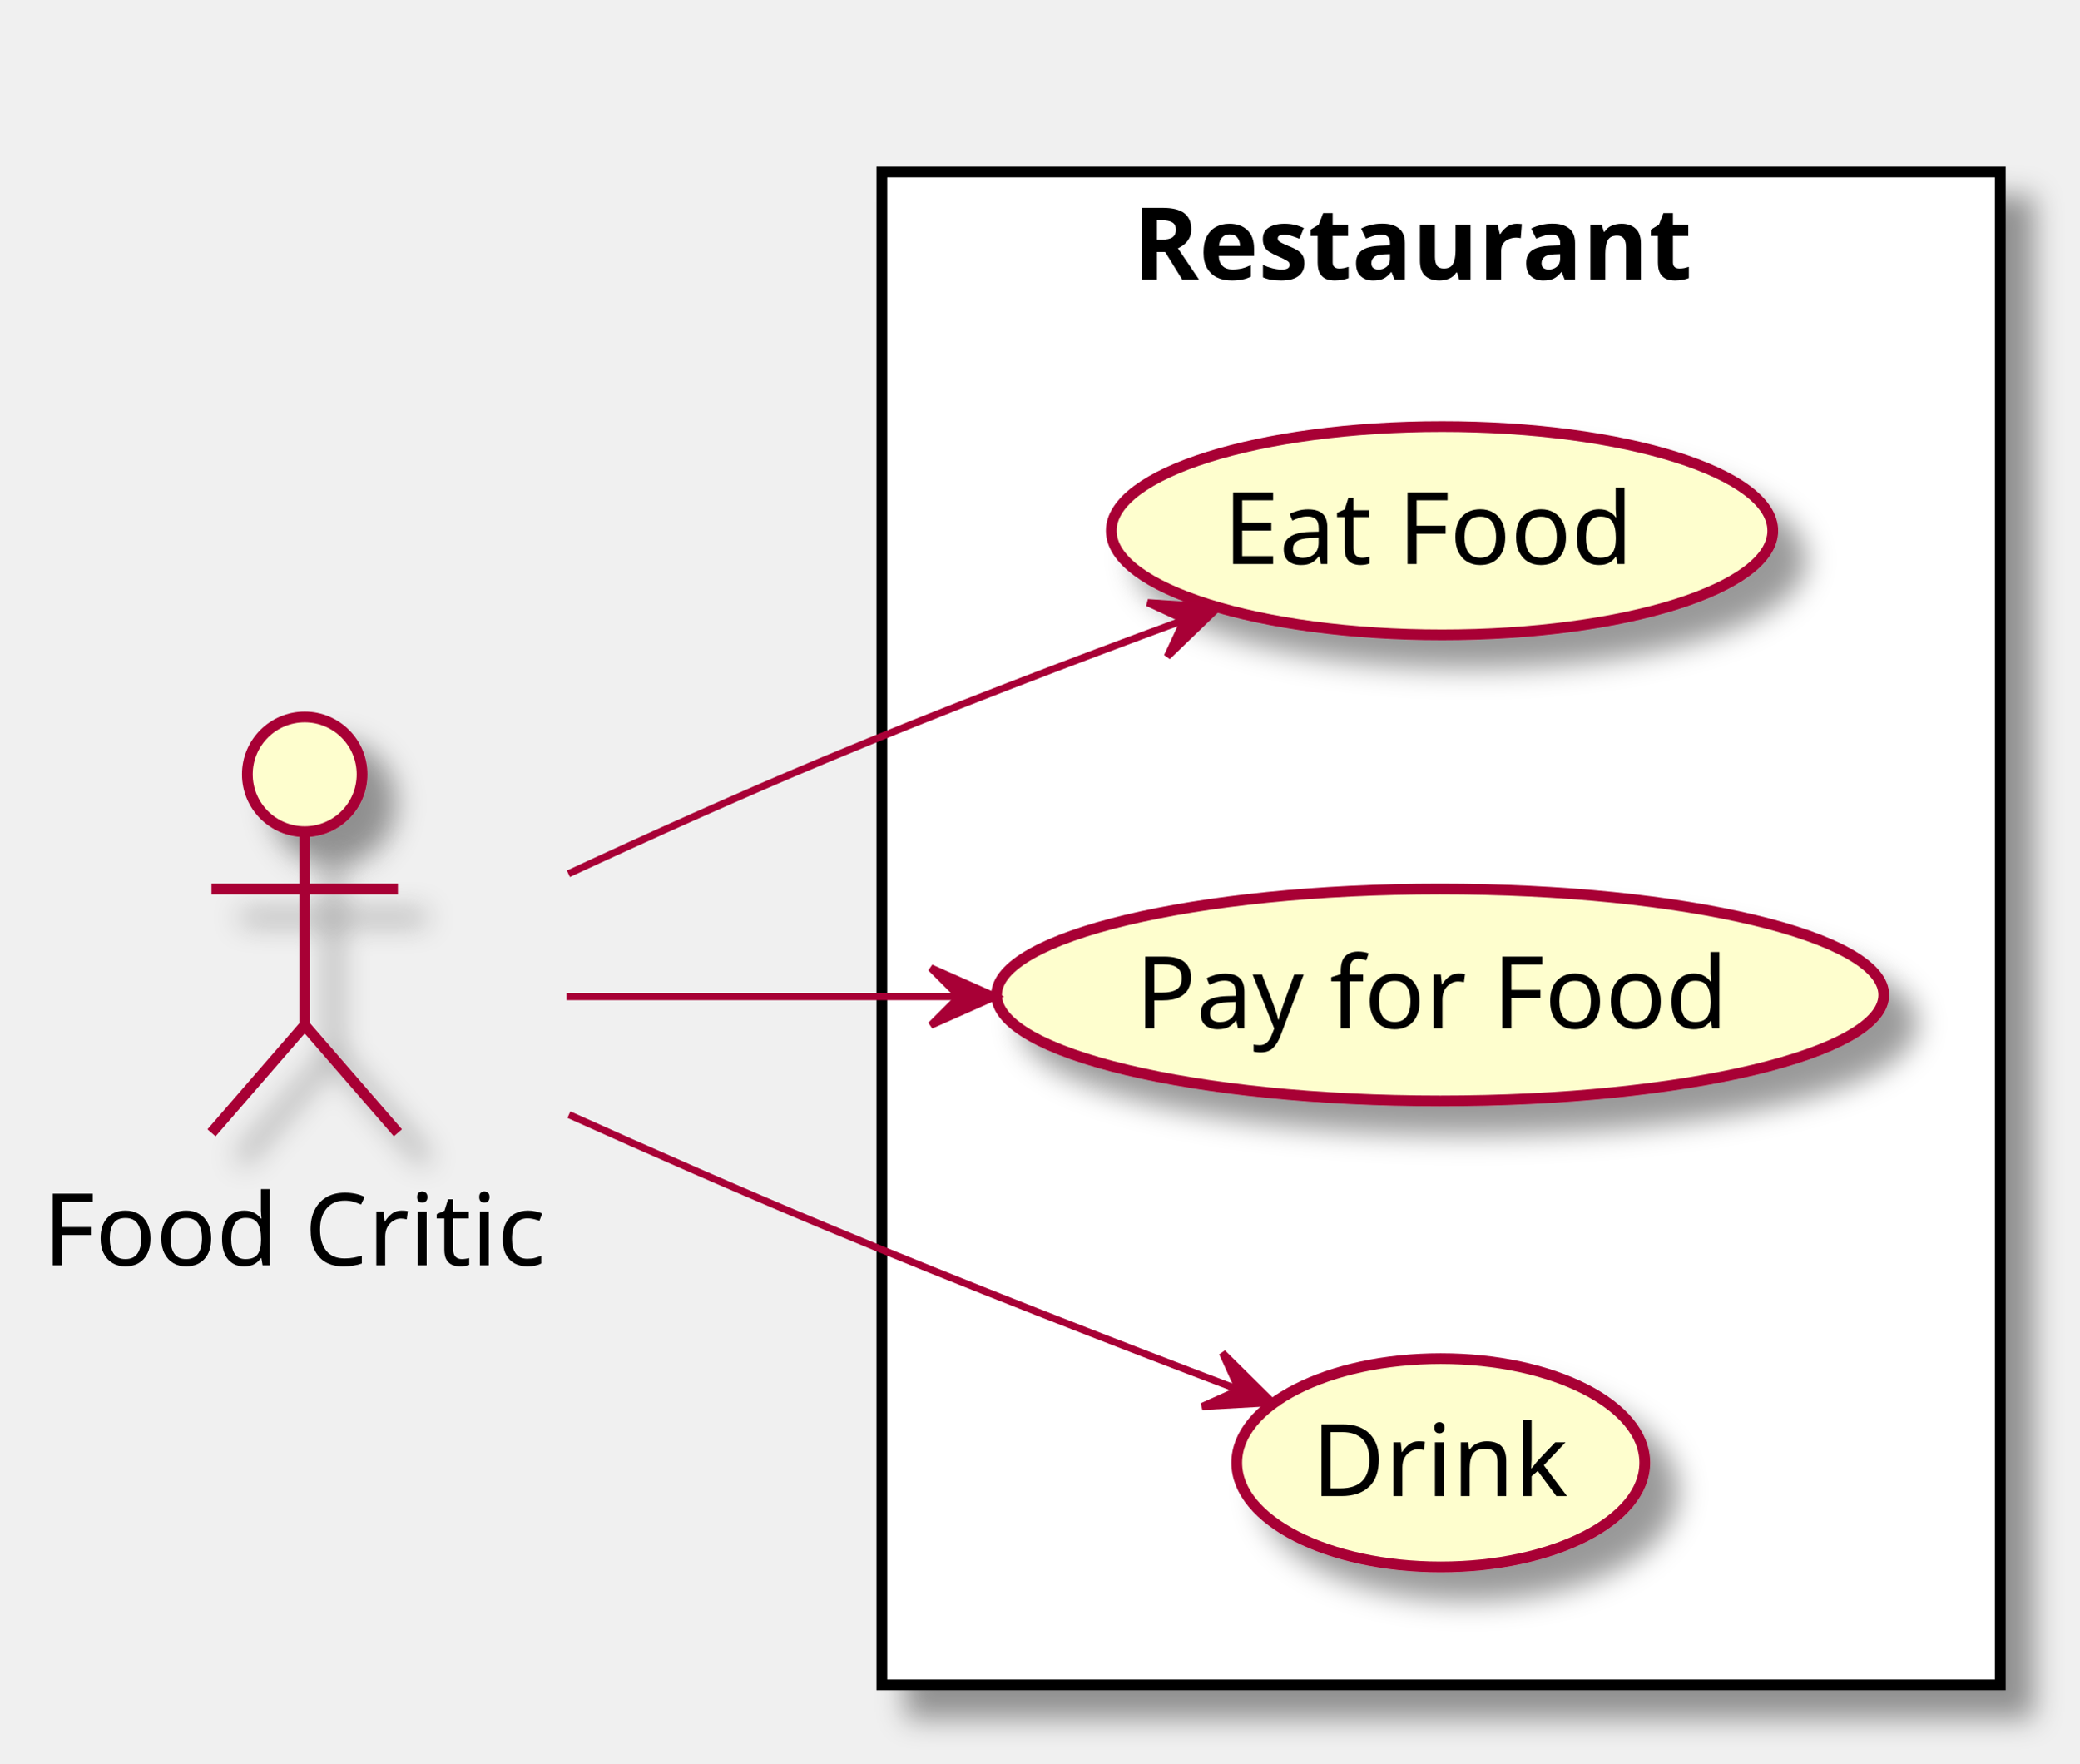
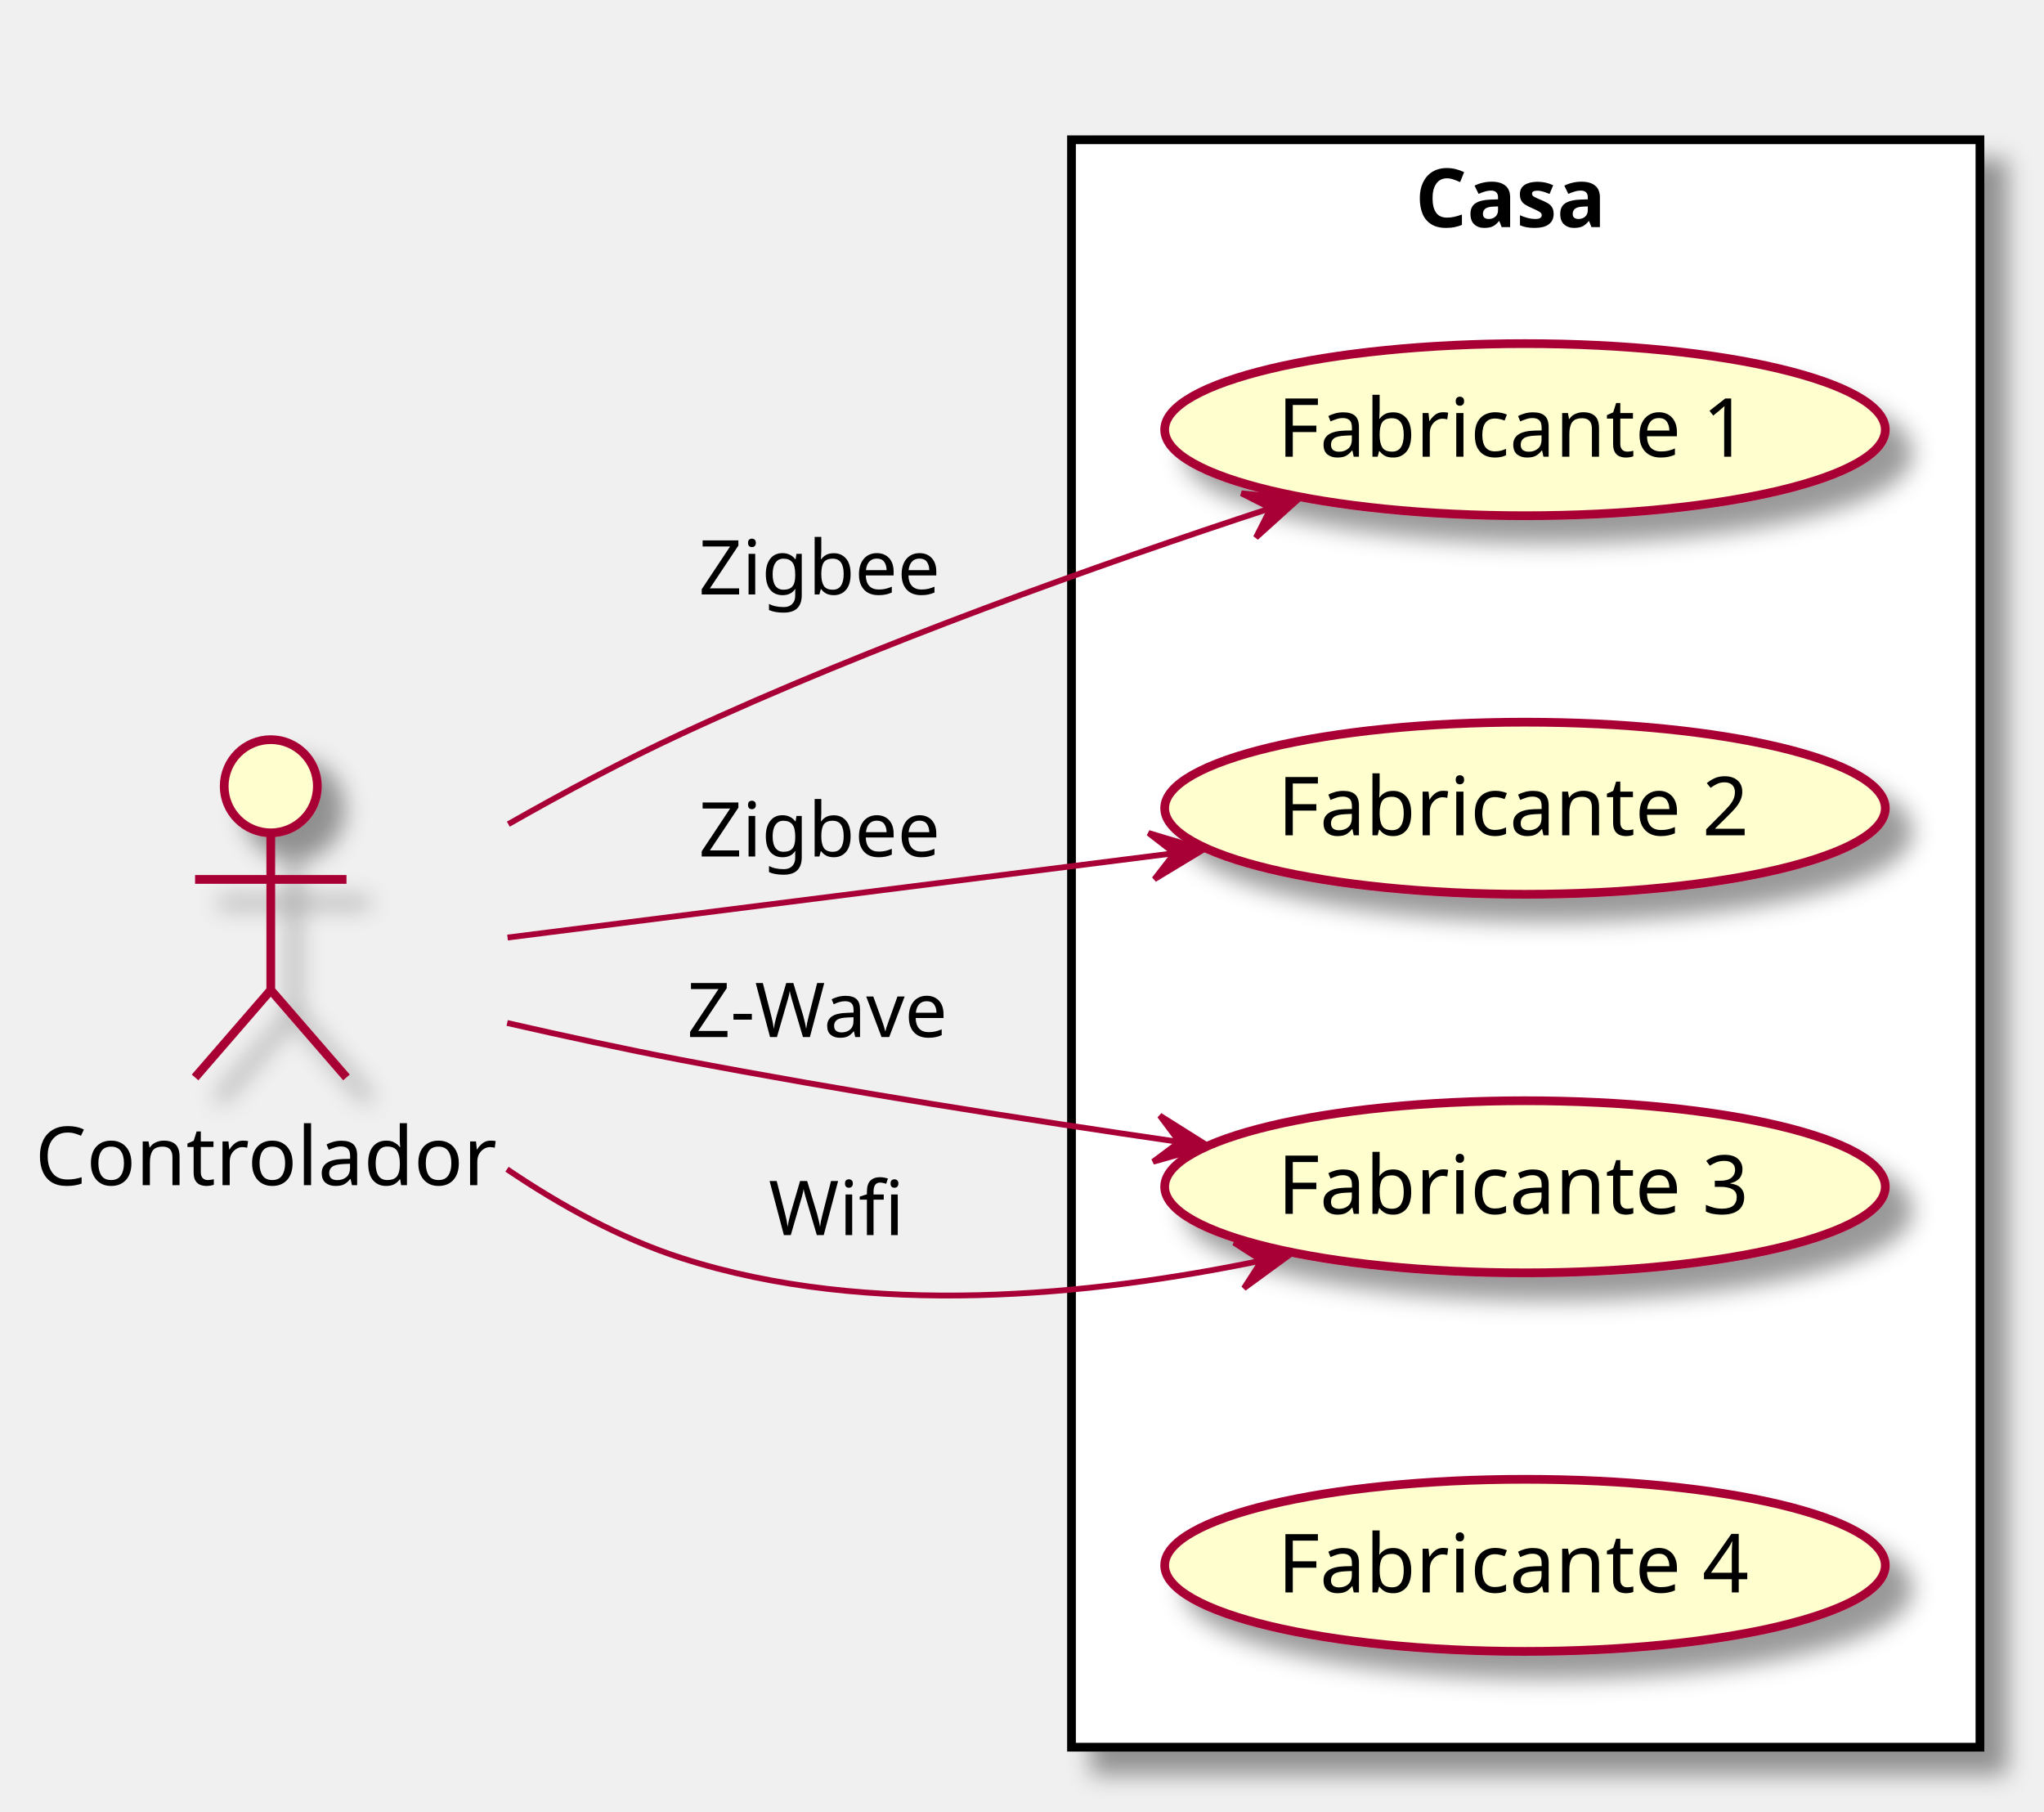
- <svg xmlns="http://www.w3.org/2000/svg" contentScriptType="application/ecmascript" contentStyleType="text/css" height="246px" preserveAspectRatio="none" style="width:290px;height:246px;" version="1.1" viewBox="0 0 290 246" width="290px" zoomAndPan="magnify">
+ <svg xmlns="http://www.w3.org/2000/svg" contentScriptType="application/ecmascript" contentStyleType="text/css" height="311px" preserveAspectRatio="none" style="width:351px;height:311px;" version="1.1" viewBox="0 0 351 311" width="351px" zoomAndPan="magnify">
  <defs>
-     <filter height="300%" id="f1t5orvm1fuieo" width="300%" x="-1" y="-1">
+     <filter height="300%" id="fysxappovherz" width="300%" x="-1" y="-1">
      <feGaussianBlur result="blurOut" stdDeviation="2.0" />
      <feColorMatrix in="blurOut" result="blurOut2" type="matrix" values="0 0 0 0 0 0 0 0 0 0 0 0 0 0 0 0 0 0 .4 0" />
      <feOffset dx="4.0" dy="4.0" in="blurOut2" result="blurOut3" />
      <feBlend in="SourceGraphic" in2="blurOut3" mode="normal" />
    </filter>
  </defs>
  <g>
-     <rect fill="#FFFFFF" filter="url(#f1t5orvm1fuieo)" height="211" style="stroke: #000000; stroke-width: 1.5;" width="156" x="123" y="24" />
-     <text fill="#000000" font-family="sans-serif" font-size="14" font-weight="bold" lengthAdjust="spacingAndGlyphs" textLength="86" x="158" y="38.995">Restaurant</text>
-     <ellipse cx="201.133" cy="74.024" fill="#FEFECE" filter="url(#f1t5orvm1fuieo)" rx="46.133" ry="14.524" style="stroke: #A80036; stroke-width: 1.5;" />
-     <text fill="#000000" font-family="sans-serif" font-size="14" lengthAdjust="spacingAndGlyphs" textLength="61" x="170.633" y="78.672">Eat Food</text>
-     <ellipse cx="200.874" cy="138.775" fill="#FEFECE" filter="url(#f1t5orvm1fuieo)" rx="61.874" ry="14.775" style="stroke: #A80036; stroke-width: 1.5;" />
-     <text fill="#000000" font-family="sans-serif" font-size="14" lengthAdjust="spacingAndGlyphs" textLength="85" x="158.374" y="143.423">Pay for Food</text>
-     <ellipse cx="200.956" cy="204.024" fill="#FEFECE" filter="url(#f1t5orvm1fuieo)" rx="28.456" ry="14.524" style="stroke: #A80036; stroke-width: 1.5;" />
-     <text fill="#000000" font-family="sans-serif" font-size="14" lengthAdjust="spacingAndGlyphs" textLength="36" x="182.956" y="208.672">Drink</text>
-     <ellipse cx="42.5" cy="108" fill="#FEFECE" filter="url(#f1t5orvm1fuieo)" rx="8" ry="8" style="stroke: #A80036; stroke-width: 1.5;" />
-     <path d="M42.5,116 L42.5,143 M29.5,124 L55.5,124 M42.5,143 L29.5,158 M42.5,143 L55.5,158 " fill="none" filter="url(#f1t5orvm1fuieo)" style="stroke: #A80036; stroke-width: 1.5;" />
-     <text fill="#000000" font-family="sans-serif" font-size="14" lengthAdjust="spacingAndGlyphs" textLength="73" x="6" y="176.495">Food Critic</text>
-     <path d="M79.28,121.87 C90.63,116.6 103.27,110.91 115,106 C131.35,99.16 149.72,92.16 165.19,86.46 " fill="none" id="fc-&gt;UC1" style="stroke: #A80036; stroke-width: 1.0;" />
-     <polygon fill="#A80036" points="169.9,84.73,160.074,84.056,165.203,86.443,162.815,91.572,169.9,84.73" style="stroke: #A80036; stroke-width: 1.0;" />
-     <path d="M79.01,139 C95.17,139 114.83,139 133.57,139 " fill="none" id="fc-&gt;UC2" style="stroke: #A80036; stroke-width: 1.0;" />
-     <polygon fill="#A80036" points="138.83,139,129.83,135,133.83,139,129.83,143,138.83,139" style="stroke: #A80036; stroke-width: 1.0;" />
-     <path d="M79.35,155.47 C90.7,160.57 103.33,166.13 115,171 C134.06,178.96 155.78,187.38 172.49,193.72 " fill="none" id="fc-&gt;UC3" style="stroke: #A80036; stroke-width: 1.0;" />
-     <polygon fill="#A80036" points="177.51,195.62,170.506,188.696,172.833,193.852,167.677,196.179,177.51,195.62" style="stroke: #A80036; stroke-width: 1.0;" />
+     <rect fill="#FFFFFF" filter="url(#fysxappovherz)" height="276" style="stroke: #000000; stroke-width: 1.5;" width="156" x="184" y="24" />
+     <text fill="#000000" font-family="sans-serif" font-size="14" font-weight="bold" lengthAdjust="spacingAndGlyphs" textLength="38" x="243" y="38.995">Casa</text>
+     <ellipse cx="261.874" cy="73.775" fill="#FEFECE" filter="url(#fysxappovherz)" rx="61.874" ry="14.775" style="stroke: #A80036; stroke-width: 1.5;" />
+     <text fill="#000000" font-family="sans-serif" font-size="14" lengthAdjust="spacingAndGlyphs" textLength="85" x="219.374" y="78.423">Fabricante 1</text>
+     <ellipse cx="261.874" cy="138.775" fill="#FEFECE" filter="url(#fysxappovherz)" rx="61.874" ry="14.775" style="stroke: #A80036; stroke-width: 1.5;" />
+     <text fill="#000000" font-family="sans-serif" font-size="14" lengthAdjust="spacingAndGlyphs" textLength="85" x="219.374" y="143.423">Fabricante 2</text>
+     <ellipse cx="261.874" cy="203.775" fill="#FEFECE" filter="url(#fysxappovherz)" rx="61.874" ry="14.775" style="stroke: #A80036; stroke-width: 1.5;" />
+     <text fill="#000000" font-family="sans-serif" font-size="14" lengthAdjust="spacingAndGlyphs" textLength="85" x="219.374" y="208.423">Fabricante 3</text>
+     <ellipse cx="261.874" cy="268.775" fill="#FEFECE" filter="url(#fysxappovherz)" rx="61.874" ry="14.775" style="stroke: #A80036; stroke-width: 1.5;" />
+     <text fill="#000000" font-family="sans-serif" font-size="14" lengthAdjust="spacingAndGlyphs" textLength="85" x="219.374" y="273.423">Fabricante 4</text>
+     <ellipse cx="46.5" cy="135" fill="#FEFECE" filter="url(#fysxappovherz)" rx="8" ry="8" style="stroke: #A80036; stroke-width: 1.5;" />
+     <path d="M46.5,143 L46.5,170 M33.5,151 L59.5,151 M46.5,170 L33.5,185 M46.5,170 L59.5,185 " fill="none" filter="url(#fysxappovherz)" style="stroke: #A80036; stroke-width: 1.5;" />
+     <text fill="#000000" font-family="sans-serif" font-size="14" lengthAdjust="spacingAndGlyphs" textLength="81" x="6" y="203.495">Controlador</text>
+     <path d="M87.29,141.51 C96.85,136.07 107.15,130.57 117,126 C150.05,110.67 188.99,96.85 218.04,87.31 " fill="none" id="fc-&gt;UC1" style="stroke: #A80036; stroke-width: 1.0;" />
+     <polygon fill="#A80036" points="222.98,85.7,213.182,84.698,218.228,87.255,215.671,92.301,222.98,85.7" style="stroke: #A80036; stroke-width: 1.0;" />
+     <text fill="#000000" font-family="sans-serif" font-size="13" lengthAdjust="spacingAndGlyphs" textLength="45" x="120" y="102.067">Zigbee</text>
+     <path d="M87.16,160.98 C119.23,156.93 164.88,151.16 201.35,146.54 " fill="none" id="fc-&gt;UC2" style="stroke: #A80036; stroke-width: 1.0;" />
+     <polygon fill="#A80036" points="206.66,145.87,197.229,143.03,201.7,146.497,198.233,150.967,206.66,145.87" style="stroke: #A80036; stroke-width: 1.0;" />
+     <text fill="#000000" font-family="sans-serif" font-size="13" lengthAdjust="spacingAndGlyphs" textLength="45" x="120" y="147.067">Zigbee</text>
+     <path d="M87.09,175.65 C96.84,177.88 107.27,180.14 117,182 C144.95,187.34 176.14,192.24 202.33,196.05 " fill="none" id="fc-&gt;UC3" style="stroke: #A80036; stroke-width: 1.0;" />
+     <polygon fill="#A80036" points="207.5,196.8,199.165,191.554,202.551,196.085,198.02,199.472,207.5,196.8" style="stroke: #A80036; stroke-width: 1.0;" />
+     <text fill="#000000" font-family="sans-serif" font-size="13" lengthAdjust="spacingAndGlyphs" textLength="49" x="118" y="178.067">Z-Wave</text>
+     <path d="M87.06,200.76 C96.31,207.02 106.53,212.63 117,216 C149.28,226.4 187.62,222.47 216.62,216.45 " fill="none" id="fc-&gt;UC3-1" style="stroke: #A80036; stroke-width: 1.0;" />
+     <polygon fill="#A80036" points="221.56,215.38,211.918,213.374,216.673,216.437,213.609,221.193,221.56,215.38" style="stroke: #A80036; stroke-width: 1.0;" />
+     <text fill="#000000" font-family="sans-serif" font-size="13" lengthAdjust="spacingAndGlyphs" textLength="21" x="132" y="212.067">Wifi</text>
  </g>
</svg>
